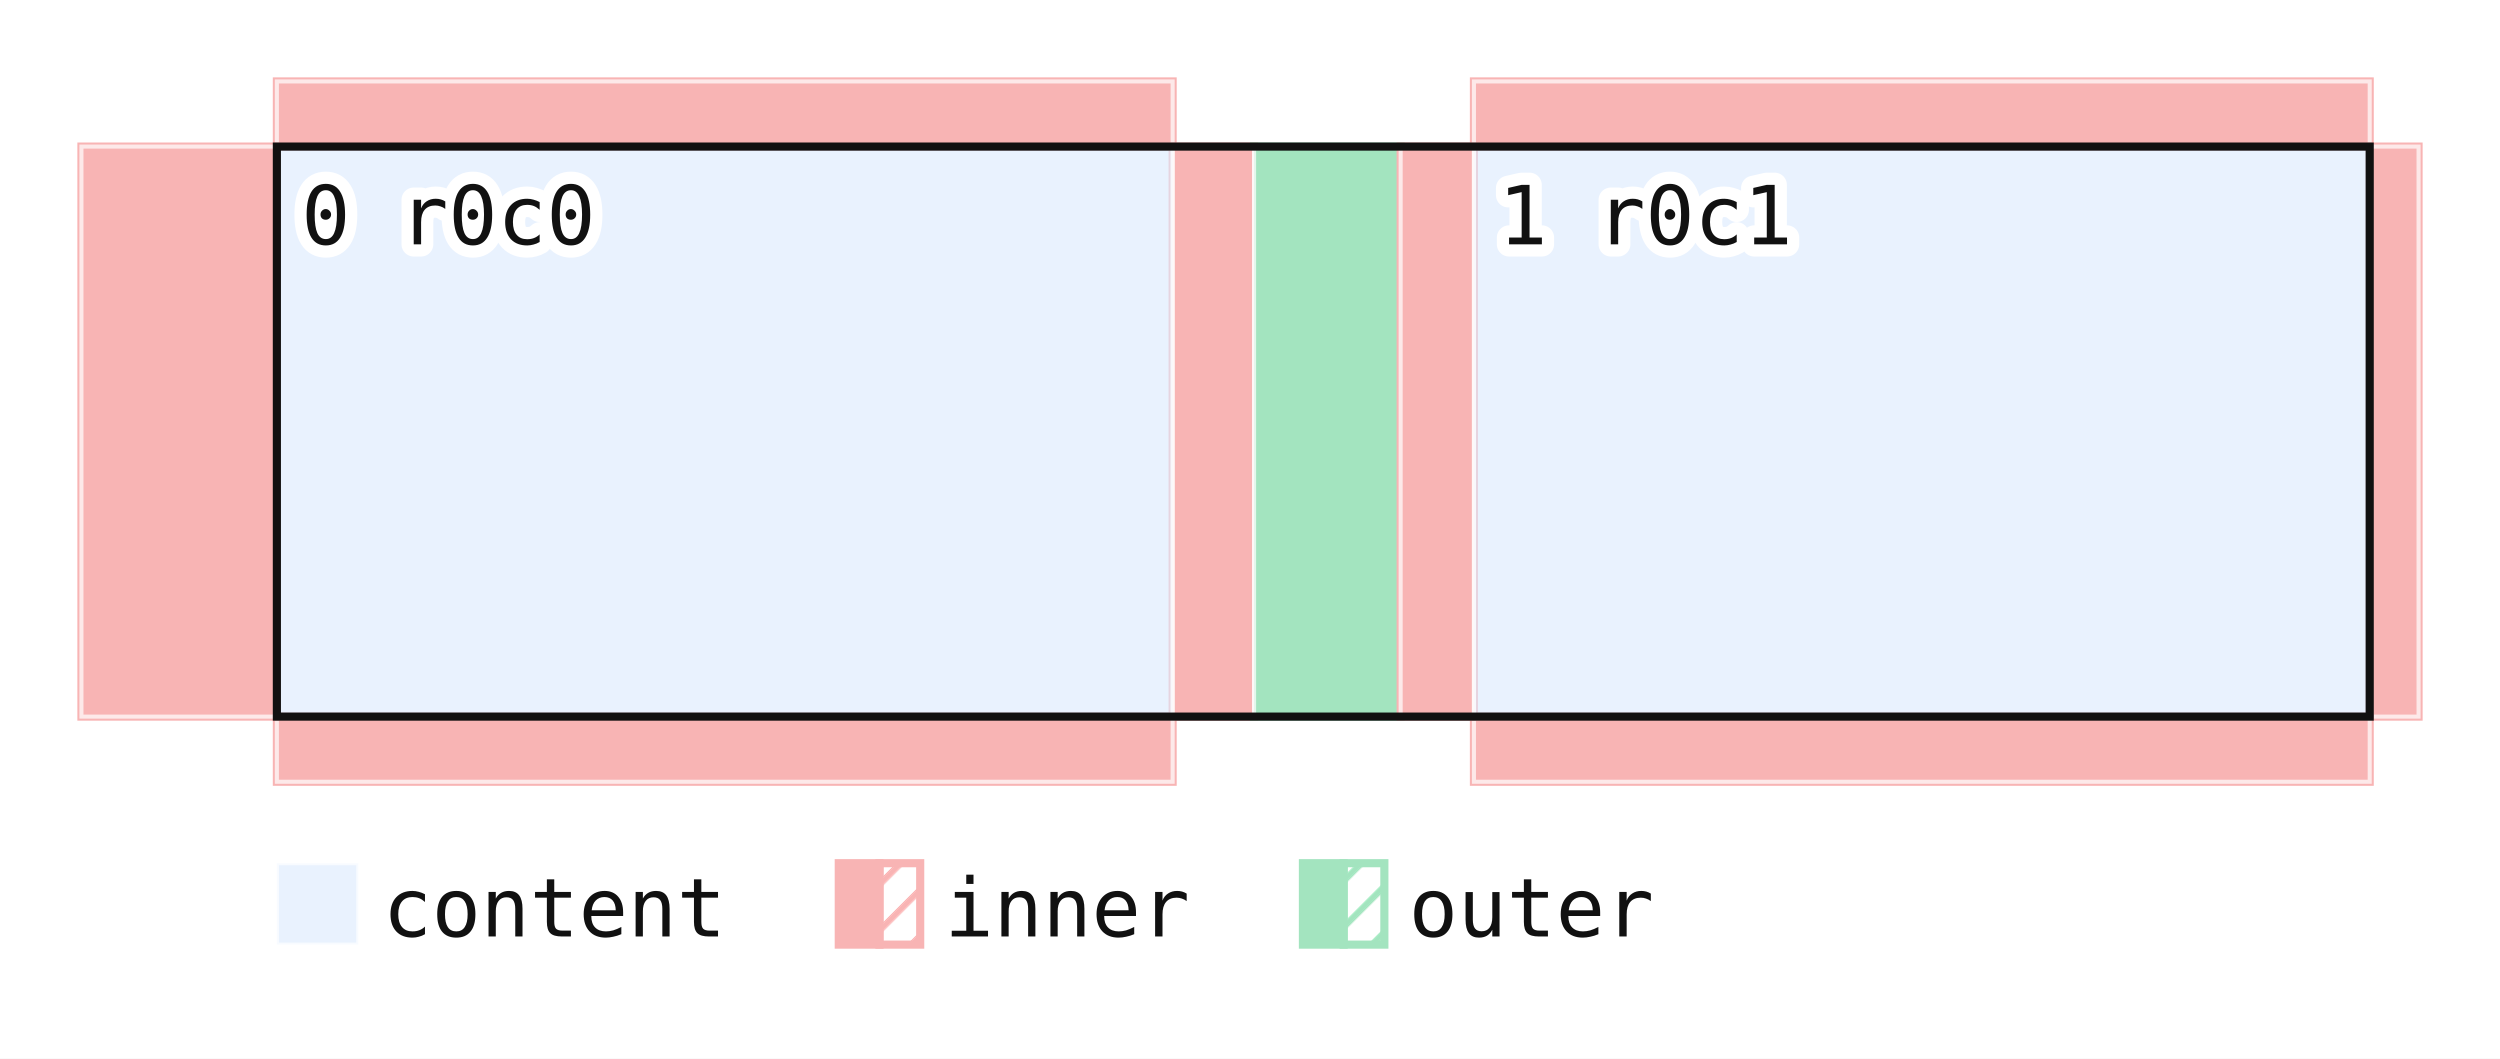
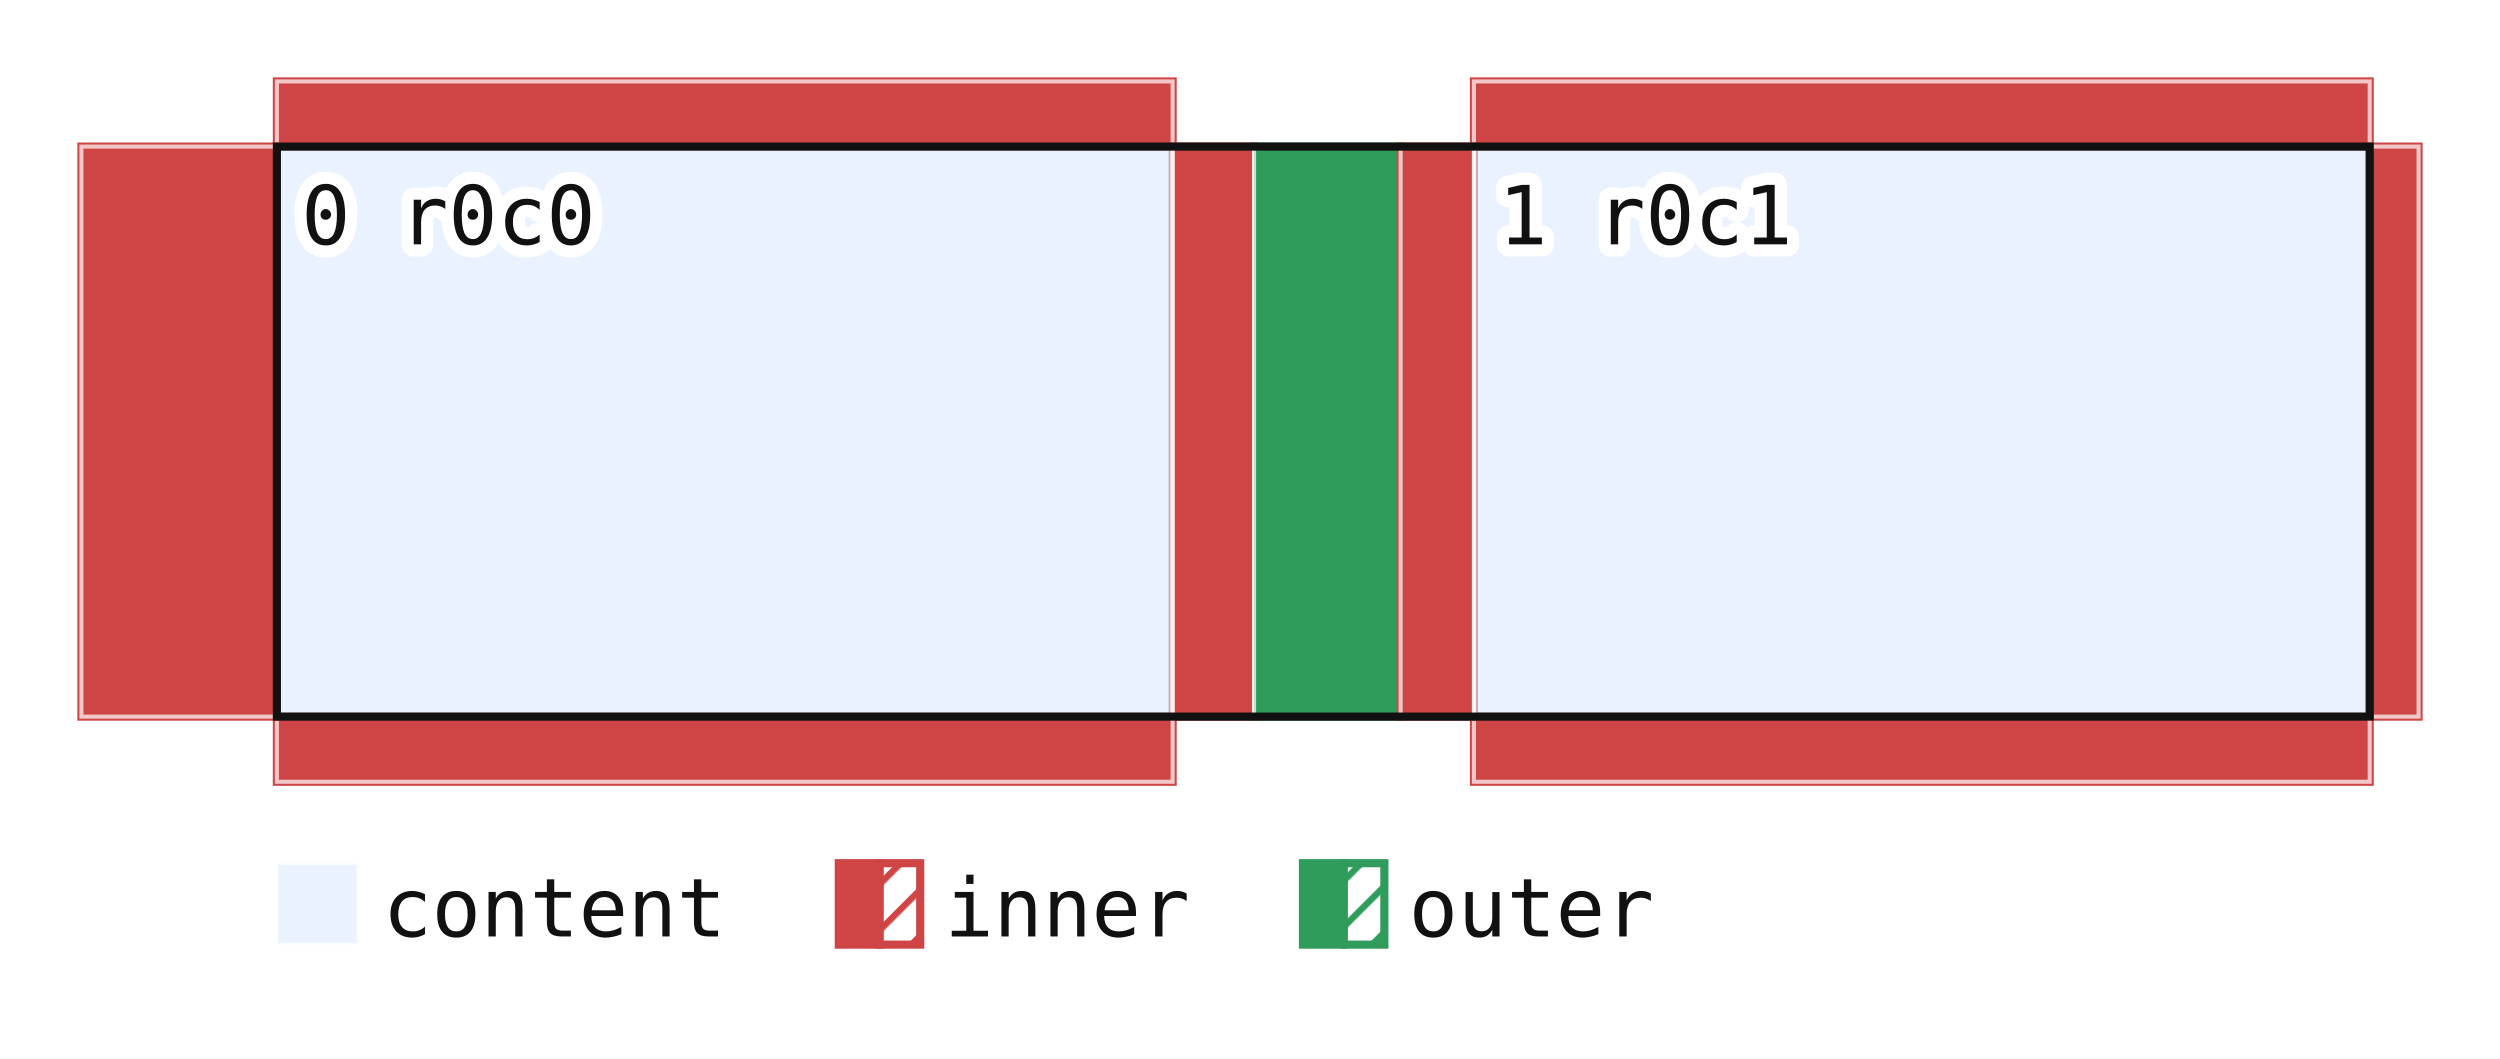
<svg xmlns="http://www.w3.org/2000/svg" viewBox="-34 -18 307 130" font-family="monospace" font-size="10">
  <defs>
    <pattern id="hatch-i0" patternUnits="userSpaceOnUse" width="4" height="4" patternTransform="rotate(45)">
-       <line x1="0" y1="0" x2="0" y2="4" stroke="#f8b4b4" stroke-width="1.6" />
+       <line x1="0" y1="0" x2="0" y2="4" stroke="#cf4444" stroke-width="1.6" />
    </pattern>
    <pattern id="hatch-o0" patternUnits="userSpaceOnUse" width="4" height="4" patternTransform="rotate(45)">
-       <line x1="0" y1="0" x2="0" y2="4" stroke="#a3e4bf" stroke-width="1.6" />
+       <line x1="0" y1="0" x2="0" y2="4" stroke="#2f9c5c" stroke-width="1.6" />
    </pattern>
  </defs>
  <rect x="-34" y="-18" width="307" height="130" fill="#ffffff" />
-   <rect x="0" y="-8" width="110" height="8" fill="url(#hatch-i0)" stroke="#f8b4b4" stroke-width="1" />
-   <rect x="0" y="-8" width="110" height="8" fill="#f8b4b4" stroke="#ffffff" stroke-width="0.5" stroke-opacity="0.7" />
-   <rect x="110" y="0" width="10" height="70" fill="url(#hatch-i0)" stroke="#f8b4b4" stroke-width="1" />
-   <rect x="120" y="0" width="18" height="70" fill="url(#hatch-o0)" stroke="#a3e4bf" stroke-width="1" />
-   <rect x="110" y="0" width="10" height="70" fill="#f8b4b4" stroke="#ffffff" stroke-width="0.5" stroke-opacity="0.7" />
-   <rect x="120" y="0" width="18" height="70" fill="#a3e4bf" stroke="#ffffff" stroke-width="0.5" stroke-opacity="0.7" />
-   <rect x="0" y="70" width="110" height="8" fill="url(#hatch-i0)" stroke="#f8b4b4" stroke-width="1" />
-   <rect x="0" y="70" width="110" height="8" fill="#f8b4b4" stroke="#ffffff" stroke-width="0.5" stroke-opacity="0.7" />
-   <rect x="-24" y="0" width="24" height="70" fill="url(#hatch-i0)" stroke="#f8b4b4" stroke-width="1" />
-   <rect x="-24" y="0" width="24" height="70" fill="#f8b4b4" stroke="#ffffff" stroke-width="0.5" stroke-opacity="0.7" />
+   <rect x="0" y="-8" width="110" height="8" fill="url(#hatch-i0)" stroke="#cf4444" stroke-width="1" />
+   <rect x="0" y="-8" width="110" height="8" fill="#cf4444" stroke="#ffffff" stroke-width="0.5" stroke-opacity="0.7" />
+   <rect x="110" y="0" width="10" height="70" fill="url(#hatch-i0)" stroke="#cf4444" stroke-width="1" />
+   <rect x="120" y="0" width="18" height="70" fill="url(#hatch-o0)" stroke="#2f9c5c" stroke-width="1" />
+   <rect x="110" y="0" width="10" height="70" fill="#cf4444" stroke="#ffffff" stroke-width="0.5" stroke-opacity="0.7" />
+   <rect x="120" y="0" width="18" height="70" fill="#2f9c5c" stroke="#ffffff" stroke-width="0.5" stroke-opacity="0.7" />
+   <rect x="0" y="70" width="110" height="8" fill="url(#hatch-i0)" stroke="#cf4444" stroke-width="1" />
+   <rect x="0" y="70" width="110" height="8" fill="#cf4444" stroke="#ffffff" stroke-width="0.5" stroke-opacity="0.7" />
+   <rect x="-24" y="0" width="24" height="70" fill="url(#hatch-i0)" stroke="#cf4444" stroke-width="1" />
+   <rect x="-24" y="0" width="24" height="70" fill="#cf4444" stroke="#ffffff" stroke-width="0.5" stroke-opacity="0.7" />
  <rect x="0" y="0" width="110" height="70" fill="#dbeafe" fill-opacity="0.6" stroke="#ffffff" stroke-width="0.5" stroke-opacity="0.7" />
  <text x="3" y="12" fill="#111111" stroke="#ffffff" stroke-width="3" stroke-linejoin="round" paint-order="stroke">0 r0c0</text>
-   <rect x="147" y="-8" width="110" height="8" fill="url(#hatch-i0)" stroke="#f8b4b4" stroke-width="1" />
-   <rect x="147" y="-8" width="110" height="8" fill="#f8b4b4" stroke="#ffffff" stroke-width="0.5" stroke-opacity="0.7" />
-   <rect x="257" y="0" width="6" height="70" fill="url(#hatch-i0)" stroke="#f8b4b4" stroke-width="1" />
-   <rect x="257" y="0" width="6" height="70" fill="#f8b4b4" stroke="#ffffff" stroke-width="0.5" stroke-opacity="0.7" />
-   <rect x="147" y="70" width="110" height="8" fill="url(#hatch-i0)" stroke="#f8b4b4" stroke-width="1" />
-   <rect x="147" y="70" width="110" height="8" fill="#f8b4b4" stroke="#ffffff" stroke-width="0.5" stroke-opacity="0.7" />
-   <rect x="138" y="0" width="9" height="70" fill="url(#hatch-i0)" stroke="#f8b4b4" stroke-width="1" />
-   <rect x="138" y="0" width="9" height="70" fill="#f8b4b4" stroke="#ffffff" stroke-width="0.5" stroke-opacity="0.7" />
+   <rect x="147" y="-8" width="110" height="8" fill="url(#hatch-i0)" stroke="#cf4444" stroke-width="1" />
+   <rect x="147" y="-8" width="110" height="8" fill="#cf4444" stroke="#ffffff" stroke-width="0.5" stroke-opacity="0.7" />
+   <rect x="257" y="0" width="6" height="70" fill="url(#hatch-i0)" stroke="#cf4444" stroke-width="1" />
+   <rect x="257" y="0" width="6" height="70" fill="#cf4444" stroke="#ffffff" stroke-width="0.5" stroke-opacity="0.7" />
+   <rect x="147" y="70" width="110" height="8" fill="url(#hatch-i0)" stroke="#cf4444" stroke-width="1" />
+   <rect x="147" y="70" width="110" height="8" fill="#cf4444" stroke="#ffffff" stroke-width="0.5" stroke-opacity="0.7" />
+   <rect x="138" y="0" width="9" height="70" fill="url(#hatch-i0)" stroke="#cf4444" stroke-width="1" />
+   <rect x="138" y="0" width="9" height="70" fill="#cf4444" stroke="#ffffff" stroke-width="0.5" stroke-opacity="0.7" />
  <rect x="147" y="0" width="110" height="70" fill="#dbeafe" fill-opacity="0.6" stroke="#ffffff" stroke-width="0.5" stroke-opacity="0.7" />
  <text x="150" y="12" fill="#111111" stroke="#ffffff" stroke-width="3" stroke-linejoin="round" paint-order="stroke">1 r0c1</text>
  <rect x="0" y="88" width="10" height="10" fill="#dbeafe" fill-opacity="0.6" stroke="#ffffff" stroke-width="0.5" stroke-opacity="0.7" />
  <text x="13" y="97" fill="#111111" stroke="#ffffff" stroke-width="3" stroke-linejoin="round" paint-order="stroke">content</text>
-   <rect x="69" y="88" width="5" height="10" fill="#f8b4b4" stroke="#f8b4b4" stroke-width="1" />
-   <rect x="74" y="88" width="5" height="10" fill="url(#hatch-i0)" stroke="#f8b4b4" stroke-width="1" />
+   <rect x="69" y="88" width="5" height="10" fill="#cf4444" stroke="#cf4444" stroke-width="1" />
+   <rect x="74" y="88" width="5" height="10" fill="url(#hatch-i0)" stroke="#cf4444" stroke-width="1" />
  <text x="82" y="97" fill="#111111" stroke="#ffffff" stroke-width="3" stroke-linejoin="round" paint-order="stroke">inner</text>
-   <rect x="126" y="88" width="5" height="10" fill="#a3e4bf" stroke="#a3e4bf" stroke-width="1" />
-   <rect x="131" y="88" width="5" height="10" fill="url(#hatch-o0)" stroke="#a3e4bf" stroke-width="1" />
+   <rect x="126" y="88" width="5" height="10" fill="#2f9c5c" stroke="#2f9c5c" stroke-width="1" />
+   <rect x="131" y="88" width="5" height="10" fill="url(#hatch-o0)" stroke="#2f9c5c" stroke-width="1" />
  <text x="139" y="97" fill="#111111" stroke="#ffffff" stroke-width="3" stroke-linejoin="round" paint-order="stroke">outer</text>
  <rect x="0" y="0" width="257" height="70" fill="none" stroke="#111111" stroke-width="1" />
</svg>
